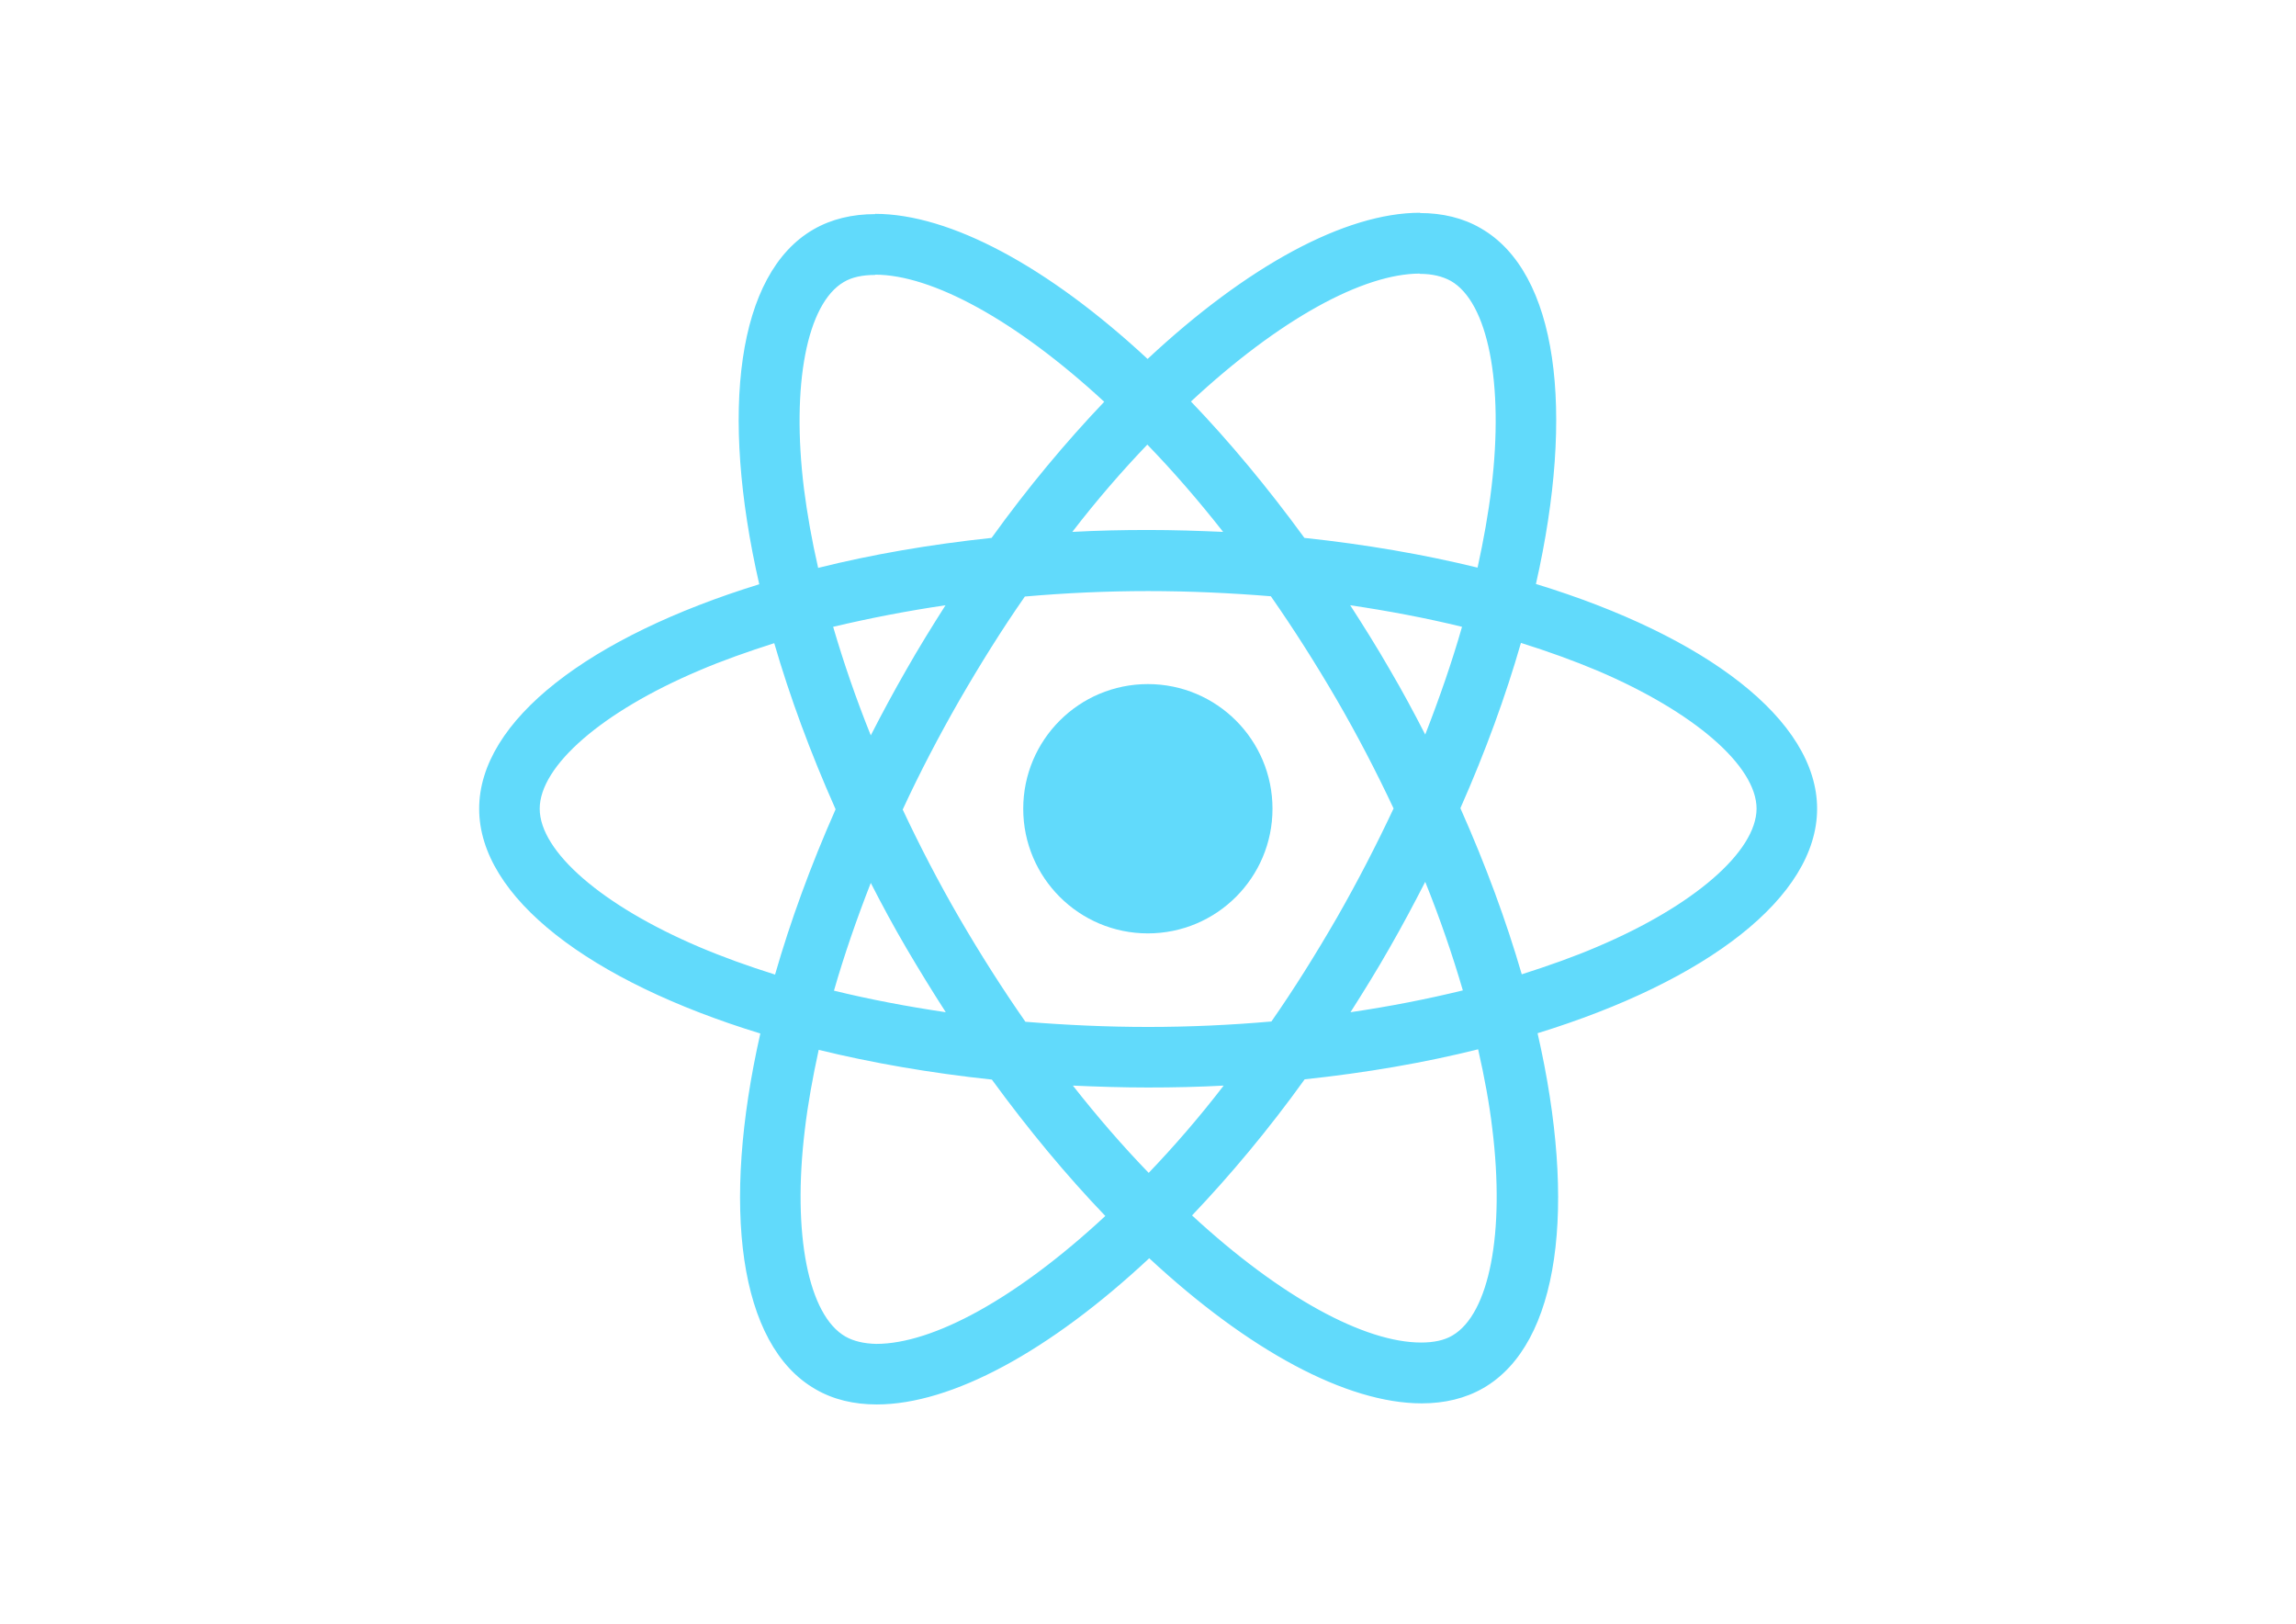
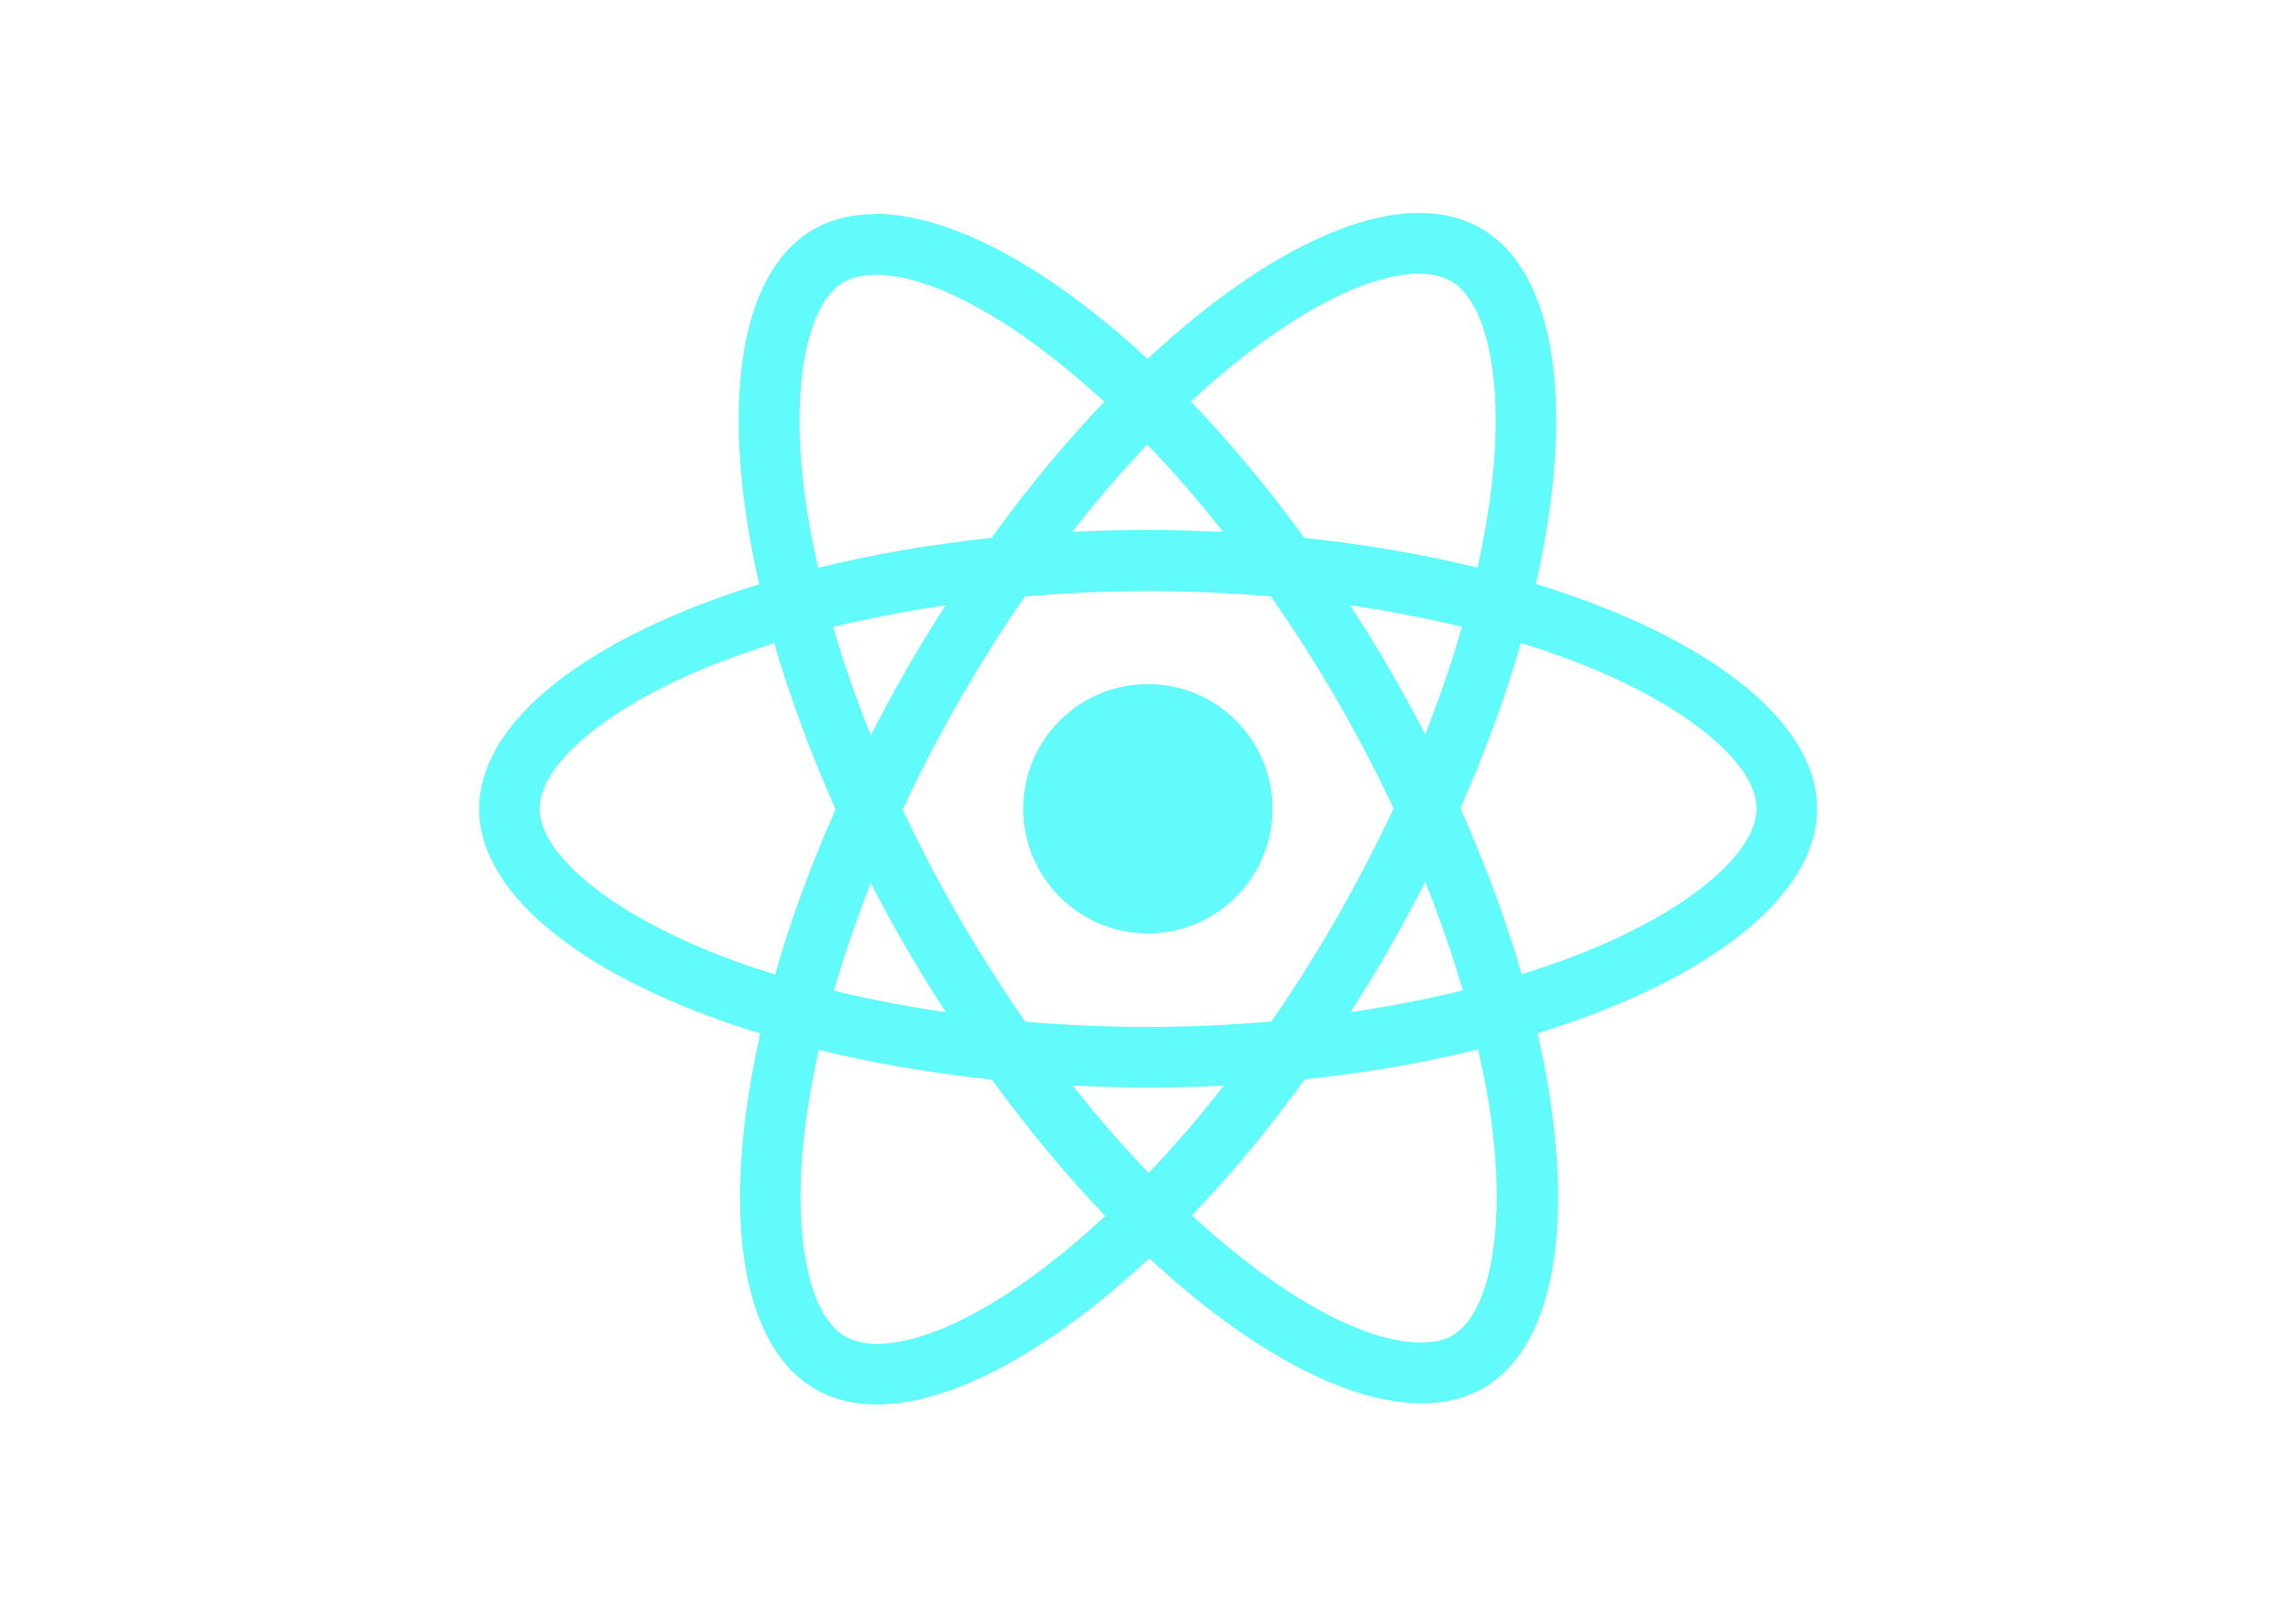
<svg xmlns="http://www.w3.org/2000/svg" viewBox="0 0 841.9 595.3">
-   <g fill="#61DAFB">
+   <g fill="#61fbfb">
    <path d="M666.3 296.5c0-32.5-40.7-63.3-103.1-82.4 14.4-63.6 8-114.2-20.2-130.4-6.5-3.8-14.1-5.6-22.4-5.6v22.3c4.6 0 8.3.9 11.4 2.6 13.6 7.8 19.5 37.5 14.9 75.7-1.1 9.4-2.9 19.3-5.1 29.4-19.6-4.8-41-8.5-63.5-10.9-13.5-18.5-27.5-35.3-41.6-50 32.6-30.3 63.2-46.9 84-46.9V78c-27.5 0-63.5 19.6-99.9 53.6-36.4-33.8-72.4-53.2-99.9-53.2v22.3c20.7 0 51.4 16.5 84 46.6-14 14.7-28 31.4-41.3 49.9-22.6 2.4-44 6.1-63.6 11-2.3-10-4-19.7-5.2-29-4.7-38.2 1.1-67.9 14.6-75.8 3-1.8 6.9-2.6 11.5-2.6V78.5c-8.4 0-16 1.8-22.6 5.6-28.1 16.2-34.4 66.7-19.9 130.1-62.2 19.2-102.7 49.9-102.7 82.3 0 32.5 40.7 63.3 103.1 82.4-14.4 63.6-8 114.2 20.2 130.4 6.5 3.8 14.1 5.6 22.5 5.6 27.5 0 63.5-19.6 99.9-53.6 36.4 33.8 72.4 53.2 99.9 53.2 8.4 0 16-1.8 22.6-5.6 28.1-16.2 34.4-66.7 19.9-130.1 62-19.1 102.5-49.9 102.5-82.3zm-130.2-66.7c-3.7 12.9-8.3 26.2-13.5 39.5-4.1-8-8.4-16-13.1-24-4.6-8-9.5-15.8-14.4-23.4 14.2 2.1 27.9 4.7 41 7.9zm-45.8 106.5c-7.8 13.5-15.8 26.3-24.1 38.2-14.9 1.3-30 2-45.2 2-15.1 0-30.2-.7-45-1.9-8.3-11.9-16.4-24.6-24.2-38-7.6-13.1-14.5-26.4-20.8-39.8 6.2-13.4 13.2-26.8 20.7-39.9 7.8-13.5 15.8-26.3 24.1-38.2 14.9-1.3 30-2 45.2-2 15.1 0 30.2.7 45 1.9 8.3 11.9 16.4 24.6 24.2 38 7.6 13.1 14.5 26.4 20.8 39.8-6.3 13.4-13.2 26.8-20.7 39.9zm32.3-13c5.4 13.4 10 26.8 13.8 39.8-13.1 3.2-26.9 5.9-41.2 8 4.9-7.7 9.8-15.6 14.4-23.7 4.6-8 8.9-16.1 13-24.1zM421.2 430c-9.3-9.6-18.6-20.3-27.8-32 9 .4 18.2.7 27.5.7 9.4 0 18.7-.2 27.8-.7-9 11.7-18.3 22.4-27.5 32zm-74.4-58.9c-14.2-2.1-27.9-4.7-41-7.9 3.7-12.9 8.3-26.2 13.5-39.5 4.1 8 8.4 16 13.1 24 4.7 8 9.5 15.8 14.4 23.4zM420.7 163c9.3 9.6 18.6 20.3 27.8 32-9-.4-18.2-.7-27.5-.7-9.4 0-18.7.2-27.8.7 9-11.7 18.3-22.4 27.5-32zm-74 58.9c-4.9 7.7-9.8 15.6-14.4 23.7-4.6 8-8.9 16-13 24-5.4-13.4-10-26.8-13.8-39.8 13.1-3.1 26.9-5.8 41.2-7.9zm-90.5 125.2c-35.4-15.1-58.3-34.9-58.3-50.6 0-15.7 22.9-35.6 58.3-50.6 8.6-3.7 18-7 27.7-10.1 5.7 19.6 13.2 40 22.5 60.9-9.2 20.8-16.6 41.1-22.2 60.6-9.9-3.1-19.3-6.5-28-10.2zM310 490c-13.6-7.8-19.5-37.5-14.9-75.7 1.1-9.4 2.9-19.3 5.1-29.4 19.6 4.8 41 8.5 63.5 10.9 13.5 18.5 27.5 35.3 41.6 50-32.6 30.3-63.2 46.9-84 46.9-4.5-.1-8.3-1-11.3-2.7zm237.2-76.2c4.7 38.2-1.1 67.9-14.6 75.8-3 1.8-6.9 2.6-11.5 2.6-20.7 0-51.4-16.5-84-46.6 14-14.7 28-31.4 41.3-49.9 22.6-2.4 44-6.1 63.6-11 2.3 10.1 4.1 19.8 5.2 29.1zm38.5-66.7c-8.6 3.7-18 7-27.7 10.1-5.7-19.6-13.2-40-22.5-60.9 9.2-20.8 16.6-41.1 22.2-60.6 9.9 3.1 19.3 6.5 28.1 10.2 35.4 15.1 58.3 34.9 58.3 50.6-.1 15.7-23 35.6-58.4 50.6zM320.8 78.4z" />
    <circle cx="420.9" cy="296.5" r="45.7" />
    <path d="M520.5 78.1z" />
  </g>
</svg>
